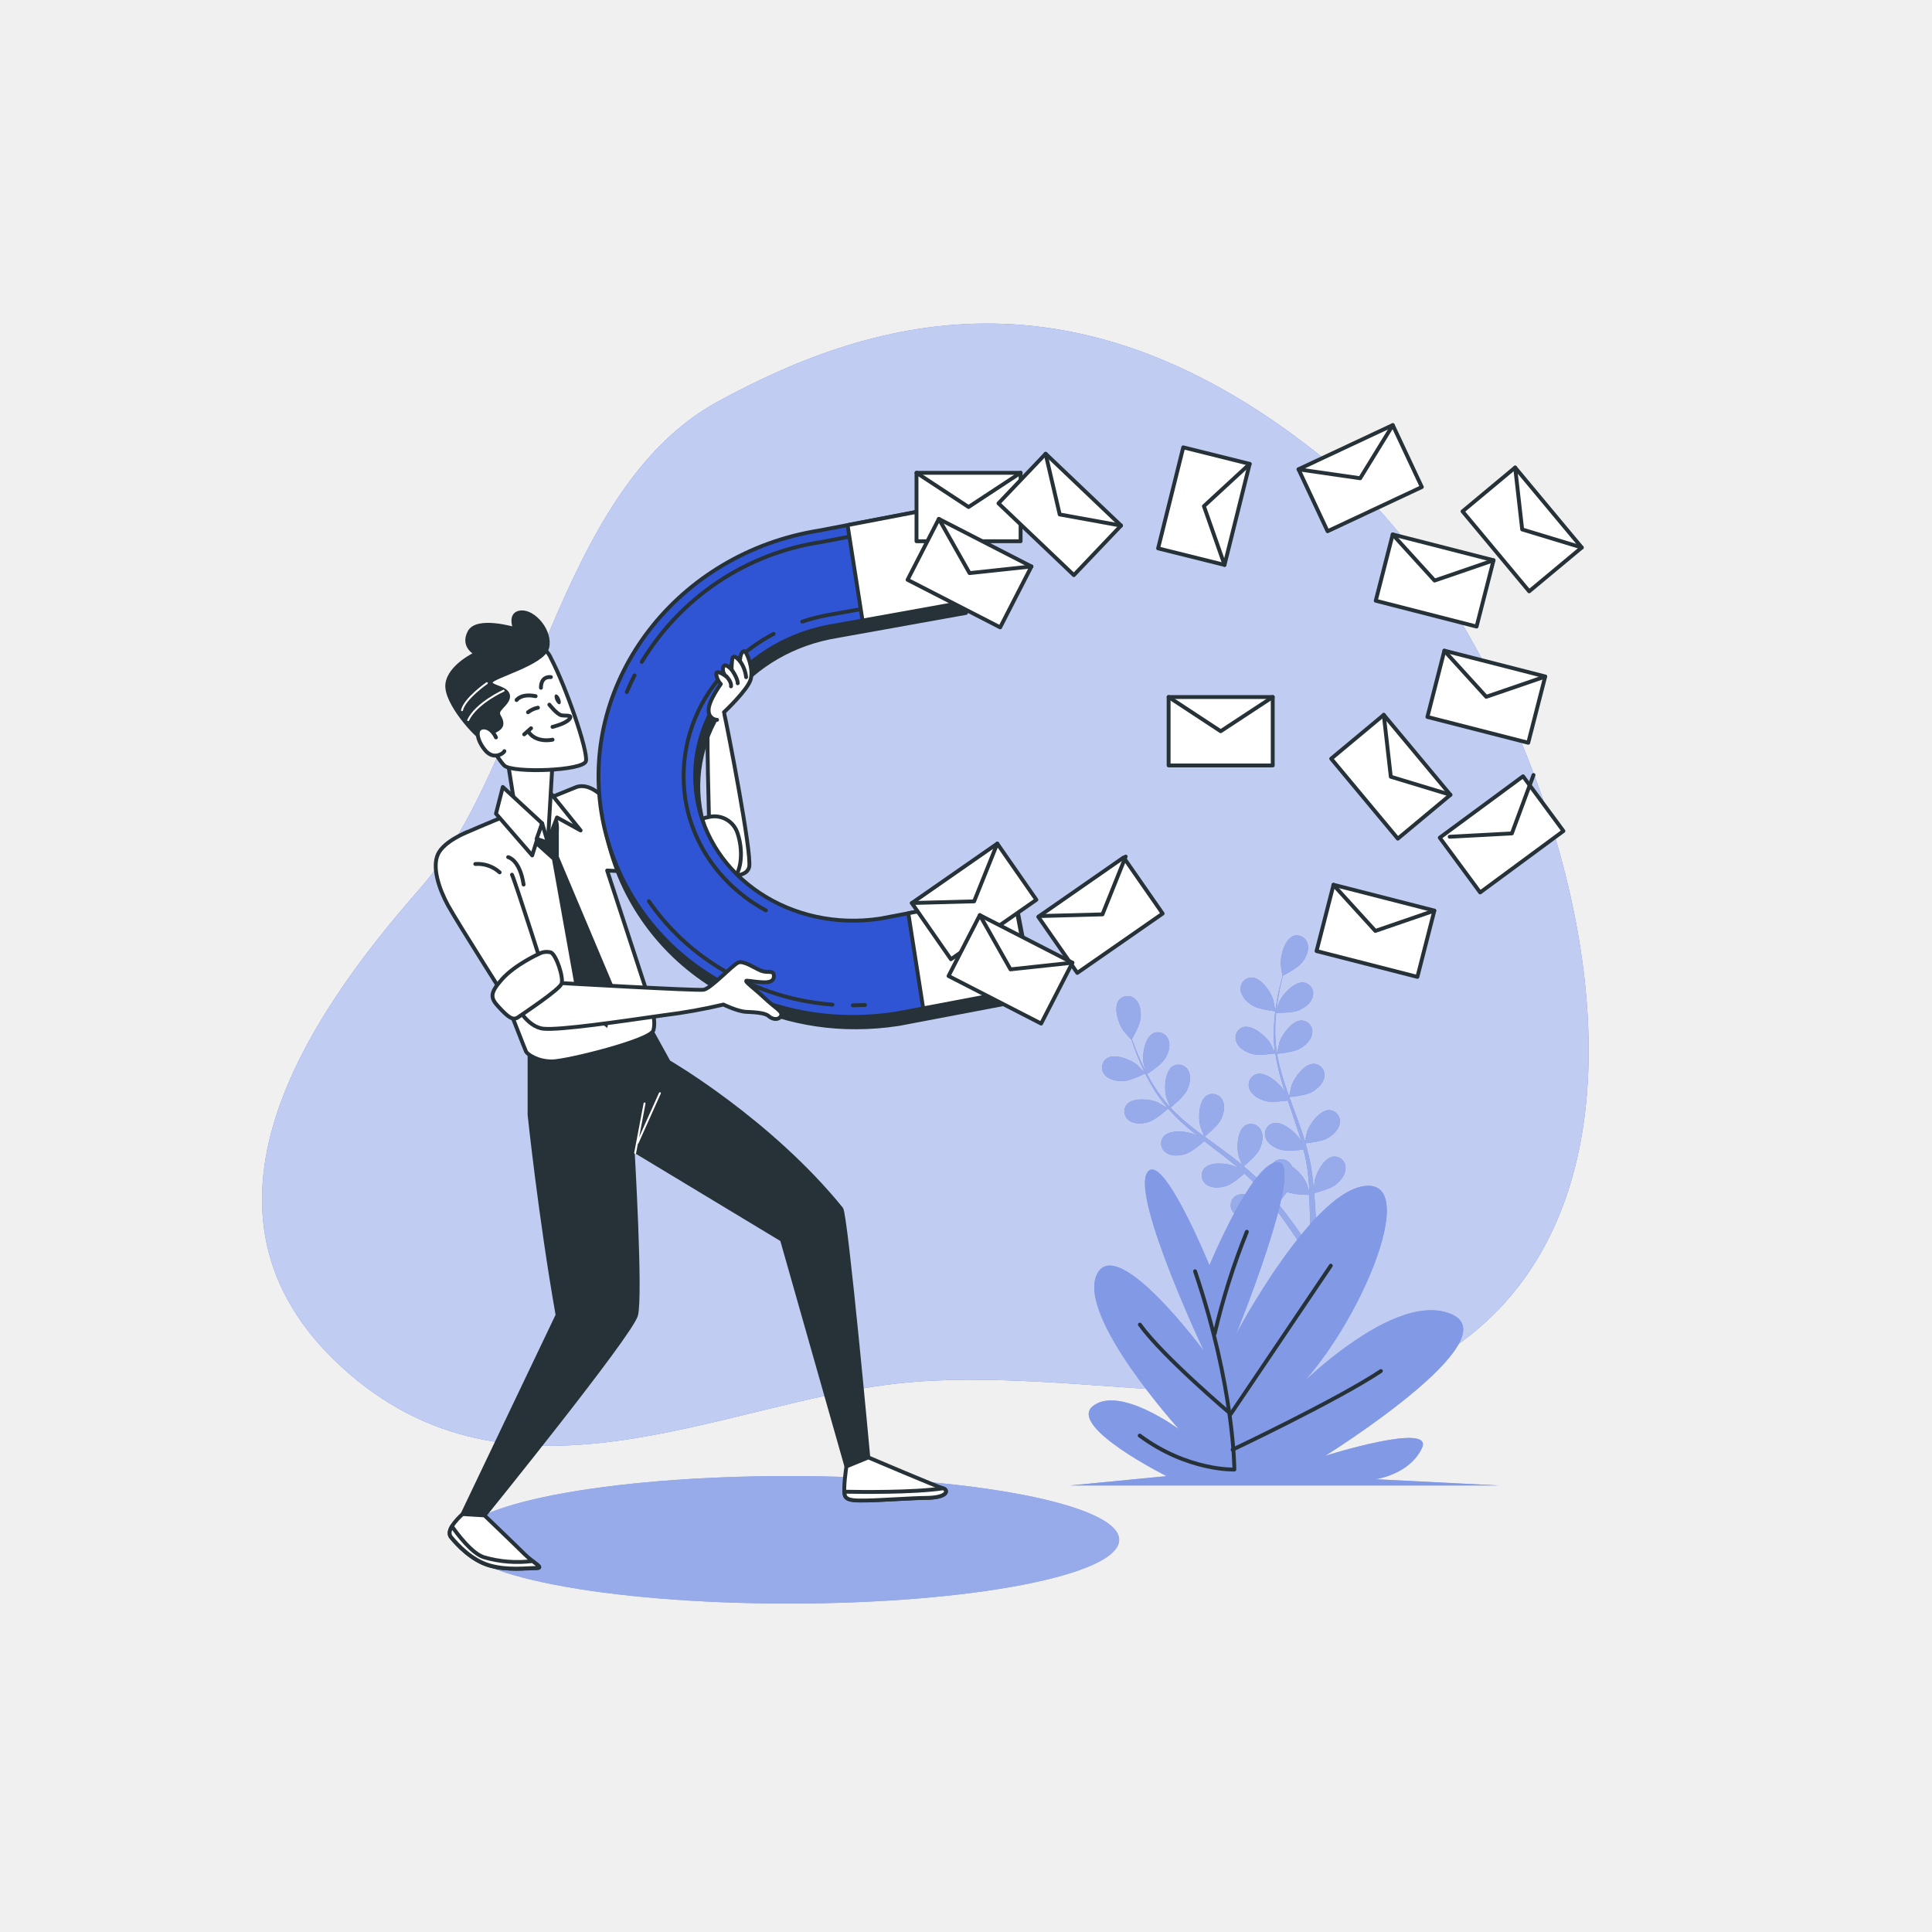
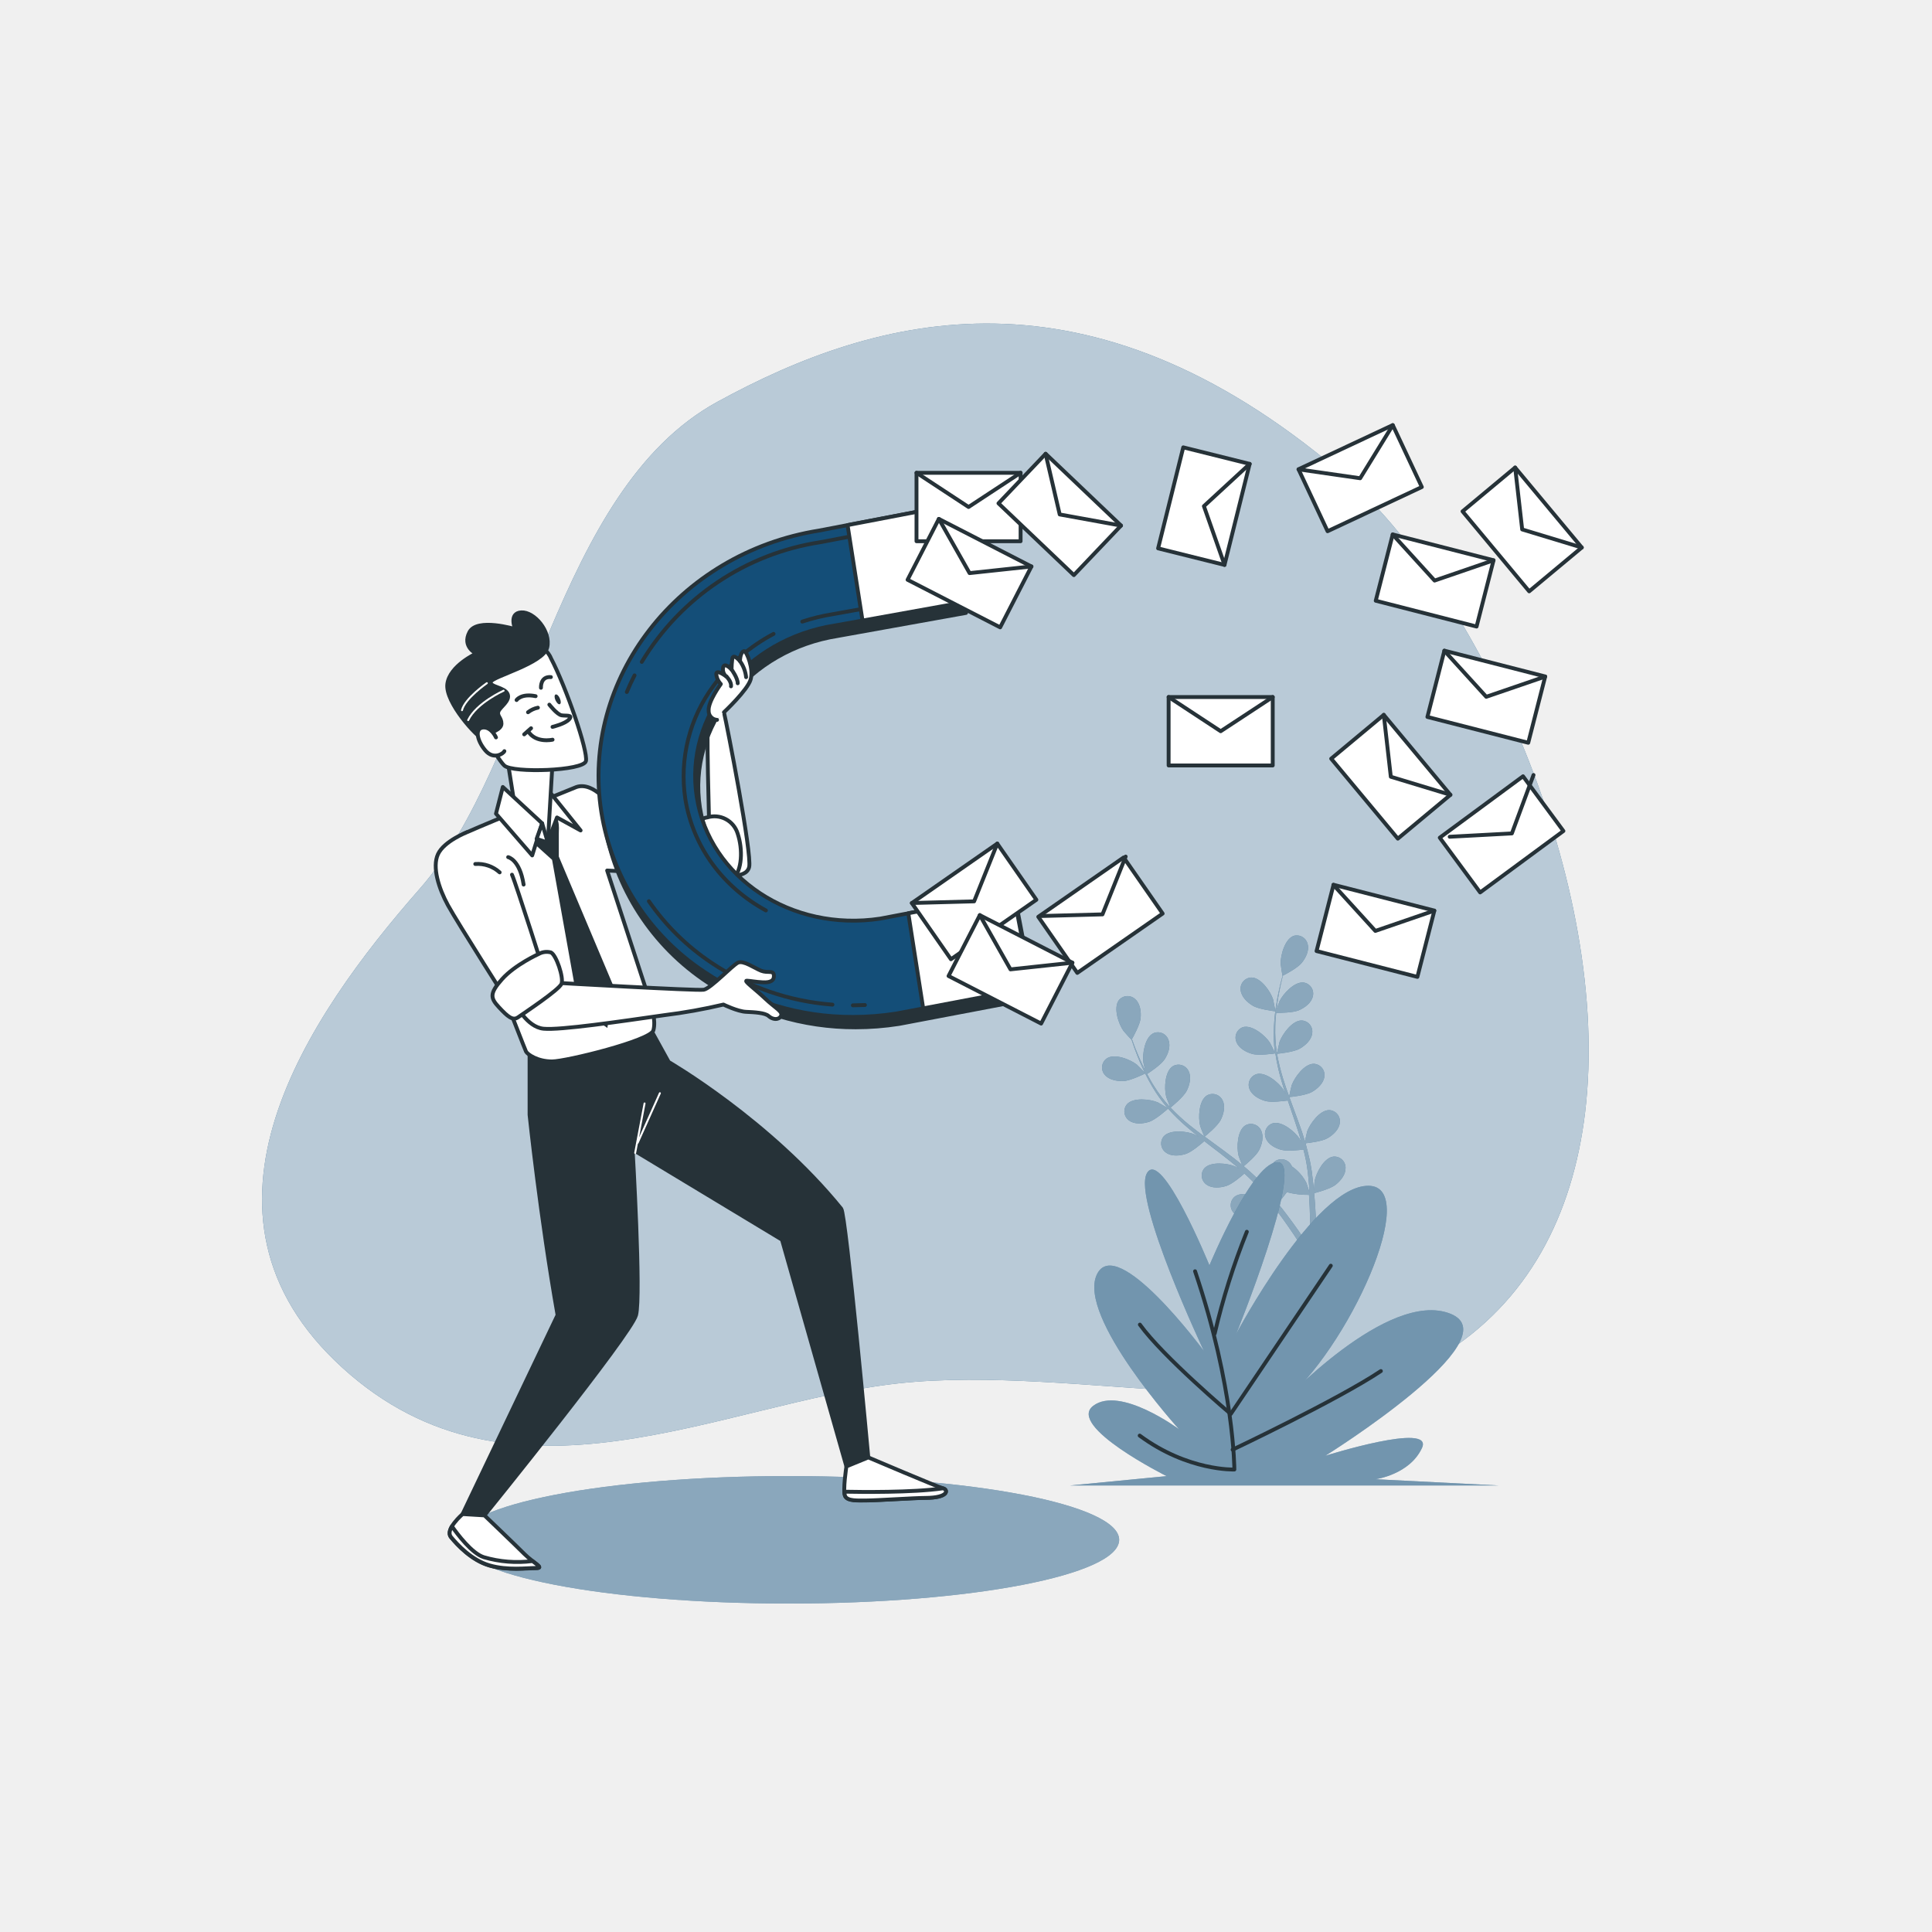
<svg xmlns="http://www.w3.org/2000/svg" viewBox="0 0 500 500">
  <g id="freepik--background-simple--inject-9">
-     <path d="M410.2,288.08c7.17-59.18-27.56-135.61-63.56-166.08-65-55-119-41-161-18s-48,93-77,126-64,84-20,124,98,9,144,4,107,13,140-7C395.68,337,407,314.24,410.2,288.08Z" style="fill:#2F55D4" />
+     <path d="M410.2,288.08c7.17-59.18-27.56-135.61-63.56-166.08-65-55-119-41-161-18s-48,93-77,126-64,84-20,124,98,9,144,4,107,13,140-7C395.68,337,407,314.24,410.2,288.08Z" style="fill:#144e78" />
    <path d="M410.2,288.08c7.17-59.18-27.56-135.61-63.56-166.08-65-55-119-41-161-18s-48,93-77,126-64,84-20,124,98,9,144,4,107,13,140-7C395.68,337,407,314.24,410.2,288.08Z" style="fill:#fff;opacity:0.7" />
  </g>
  <g id="freepik--Shadow--inject-9">
-     <ellipse cx="204.14" cy="398.5" rx="85.5" ry="16.5" style="fill:#2F55D4" />
+     <ellipse cx="204.14" cy="398.5" rx="85.5" ry="16.5" style="fill:#144e78" />
    <ellipse cx="204.14" cy="398.5" rx="85.5" ry="16.5" style="fill:#fff;opacity:0.5" />
  </g>
  <g id="freepik--Plants--inject-9">
-     <path d="M330.08,261.73s-.54-2.9-.6-3.08c-.67-2.07-3.18-5.68-5.62-5.67a2.89,2.89,0,0,0-2.78,3.28c.18,1.71,1.72,3.17,3.11,4C325.82,261.26,330.08,261.73,330.08,261.73Z" style="fill:#2F55D4" />
-     <path d="M334.8,242.2c-2.29.83-3.44,5.07-3.36,7.25,0,.19.44,3.11.48,3.09l0,0c-.18.67-.37,1.39-.57,2.18-.34,1.46-.72,3.12-1,4.94a49.47,49.47,0,0,0-.65,5.95,36.93,36.93,0,0,0,.22,6.68s0,.06,0,.08c-.3-.65-1.2-2.43-1.29-2.56-1.19-1.82-4.57-4.63-6.92-4A2.88,2.88,0,0,0,320,269.7c.62,1.6,2.49,2.6,4.06,3.05,1.76.5,5.69-.09,6-.14a52.28,52.28,0,0,0,1.45,6.66c.36,1.27.76,2.55,1.18,3.82-.27-.55-.53-1-.57-1.11-1.19-1.82-4.57-4.64-6.92-4a2.9,2.9,0,0,0-1.81,3.9c.62,1.6,2.49,2.6,4.06,3.05s4.94,0,5.83-.12c.17.49.33,1,.5,1.46.8,2.33,1.61,4.65,2.34,7,.26.81.48,1.62.71,2.43-.25-.49-.46-.9-.5-1-1.19-1.82-4.57-4.64-6.92-4a2.88,2.88,0,0,0-1.81,3.89c.62,1.61,2.49,2.61,4.06,3s4.62.06,5.67-.09c.21.83.42,1.67.58,2.49.1.56.23,1.09.3,1.66l.24,1.67c.11,1.06.23,2.16.31,3.2.06.73.1,1.42.15,2.11-.24-.81-.76-2.38-.82-2.51a11.22,11.22,0,0,0-3.73-4.24,3.36,3.36,0,0,0-.31-.56,2.88,2.88,0,0,0-4.24-.66c-1.85,1.59-1.39,6-.54,8,0,.12.74,1.34,1.18,2.1-.33-.41-.64-.81-1-1.23-.68-.82-1.38-1.63-2.13-2.5-.37-.41-.75-.83-1.14-1.24s-.82-.82-1.23-1.24c-1-.94-2-1.85-3.07-2.74.72-.59,3.27-2.74,4-4.2s1.25-3.51.49-5.05a2.89,2.89,0,0,0-4.09-1.3c-2.07,1.3-2.28,5.69-1.74,7.8,0,.13.59,1.6.91,2.4-.65-.53-1.29-1.06-1.95-1.58-1.93-1.49-3.93-2.94-5.91-4.39l-1.82-1.34c.26-.21,3.34-2.7,4.16-4.34.73-1.45,1.26-3.5.49-5a2.87,2.87,0,0,0-4.09-1.29c-2.07,1.29-2.27,5.68-1.74,7.79,0,.16.84,2.28,1.07,2.81-1.32-1-2.64-2-3.89-3a49.41,49.41,0,0,1-4.83-4.49c.12-.09,3.35-2.68,4.19-4.35.73-1.45,1.25-3.51.49-5.05a2.89,2.89,0,0,0-4.09-1.3c-2.07,1.3-2.28,5.69-1.74,7.8,0,.14.64,1.75.95,2.51l-.12.07a36.76,36.76,0,0,1-4-5.31c-.65-1-1.21-2.05-1.74-3.06.65-.42,3.6-2.37,4.52-3.79s1.63-3.35,1-5a2.88,2.88,0,0,0-3.92-1.74c-2.2,1.06-2.88,5.41-2.58,7.56,0,.12.31,1.29.54,2.14-.23-.45-.48-.92-.69-1.36-.8-1.66-1.43-3.23-2-4.63-.31-.79-.57-1.52-.81-2.2.43-.74,2.09-3.77,2.25-5.42s-.09-3.73-1.36-4.89a2.9,2.9,0,0,0-4.29.26c-1.45,2-.06,6.13,1.2,7.9.1.16,2.08,2.36,2.11,2.32l0,0c.22.66.45,1.36.73,2.13.52,1.41,1.12,3,1.89,4.68a51.77,51.77,0,0,0,2.73,5.31,37.67,37.67,0,0,0,3.88,5.45l.06.06c-.61-.37-2.35-1.36-2.49-1.42-2-.86-6.37-1.35-8,.49a2.88,2.88,0,0,0,.64,4.25c1.4,1,3.51.79,5.06.3,1.75-.55,4.7-3.21,4.94-3.43a50,50,0,0,0,4.88,4.76c1,.86,2,1.7,3.09,2.53l-1.09-.61c-2-.86-6.37-1.34-8,.5a2.87,2.87,0,0,0,.64,4.24c1.4,1,3.51.8,5.06.31s4.14-2.72,4.81-3.32l1.21.95c2,1.49,3.92,3,5.8,4.5.66.53,1.29,1.08,1.92,1.63-.47-.27-.88-.5-.94-.52-2-.86-6.37-1.35-8,.49a2.88,2.88,0,0,0,.63,4.24c1.41,1,3.52.8,5.07.31s3.88-2.5,4.68-3.21c.64.58,1.27,1.17,1.86,1.76.39.41.79.78,1.16,1.22l1.12,1.26c.68.83,1.39,1.68,2,2.5.45.57.87,1.12,1.29,1.68-.65-.54-1.95-1.57-2.07-1.65-1.84-1.15-6.09-2.29-7.95-.72a2.9,2.9,0,0,0,0,4.3c1.23,1.19,3.35,1.32,5,1.07,1.77-.28,5-2.36,5.36-2.63.7.92,1.37,1.83,2,2.69,2.16,3,3.84,5.54,5,7.34l.12.19,1.49-.73c-.08-.11-.15-.23-.24-.35-1.2-1.8-2.95-4.35-5.19-7.31-.71-.94-1.48-1.93-2.29-2.93a30.89,30.89,0,0,0,2.32-2.87,21.16,21.16,0,0,0,5.74.7c.07,1.15.14,2.27.18,3.33.15,3.68.14,6.74.1,8.88v.25l1.64-.79c0-2.13-.08-5-.3-8.41-.07-1.17-.17-2.42-.29-3.7.46-.12,4.17-1.07,5.57-2.19s2.6-2.66,2.56-4.38a2.89,2.89,0,0,0-3.18-2.89c-2.41.31-4.44,4.21-4.84,6.35,0,.13-.12,1.52-.17,2.41-.05-.53-.1-1-.15-1.57-.11-1.07-.25-2.13-.39-3.27l-.27-1.66c-.08-.56-.24-1.14-.35-1.71-.29-1.32-.66-2.65-1-4,.93-.1,4.24-.49,5.66-1.3s3-2.24,3.19-3.94a2.88,2.88,0,0,0-2.7-3.34c-2.44-.06-5,3.49-5.75,5.54,0,.13-.39,1.66-.57,2.51-.24-.8-.48-1.6-.75-2.4-.79-2.3-1.65-4.61-2.51-6.92-.26-.7-.51-1.41-.77-2.12.33,0,4.28-.41,5.86-1.32,1.41-.81,3-2.23,3.2-3.94a2.89,2.89,0,0,0-2.7-3.34c-2.44-.06-5,3.49-5.75,5.54-.06.16-.56,2.37-.66,2.93-.56-1.55-1.1-3.11-1.58-4.67a51.27,51.27,0,0,1-1.55-6.4c.16,0,4.27-.39,5.9-1.33,1.41-.81,3-2.23,3.19-3.94a2.88,2.88,0,0,0-2.7-3.34c-2.43-.06-5,3.49-5.75,5.55,0,.13-.42,1.81-.59,2.61h-.14a38.57,38.57,0,0,1-.37-6.62c0-1.21.12-2.38.24-3.51.77,0,4.31,0,5.86-.67s3.21-1.89,3.61-3.56a2.9,2.9,0,0,0-2.32-3.62c-2.41-.33-5.38,2.92-6.32,4.88-.05.11-.45,1.25-.73,2.09.06-.51.11-1,.18-1.52.25-1.83.59-3.49.9-4.95.18-.84.37-1.59.54-2.28.77-.39,3.82-2,4.87-3.29s2-3.16,1.56-4.83A2.89,2.89,0,0,0,334.8,242.2Z" style="fill:#2F55D4" />
-     <path d="M290.73,279.78c1.91-.08,5.72-2,5.72-2s-2.05-2.11-2.2-2.23c-1.7-1.36-5.79-3-7.82-1.63a2.88,2.88,0,0,0-.5,4.26C287,279.47,289.11,279.84,290.73,279.78Z" style="fill:#2F55D4" />
+     <path d="M330.08,261.73s-.54-2.9-.6-3.08c-.67-2.07-3.18-5.68-5.62-5.67a2.89,2.89,0,0,0-2.78,3.28c.18,1.71,1.72,3.17,3.11,4C325.82,261.26,330.08,261.73,330.08,261.73Z" style="fill:#144e78" />
+     <path d="M334.8,242.2c-2.29.83-3.44,5.07-3.36,7.25,0,.19.44,3.11.48,3.09l0,0c-.18.67-.37,1.39-.57,2.18-.34,1.46-.72,3.12-1,4.94a49.47,49.47,0,0,0-.65,5.95,36.93,36.93,0,0,0,.22,6.68s0,.06,0,.08c-.3-.65-1.2-2.43-1.29-2.56-1.19-1.82-4.57-4.63-6.92-4A2.88,2.88,0,0,0,320,269.7c.62,1.6,2.49,2.6,4.06,3.05,1.76.5,5.69-.09,6-.14a52.28,52.28,0,0,0,1.45,6.66c.36,1.27.76,2.55,1.18,3.82-.27-.55-.53-1-.57-1.11-1.19-1.82-4.57-4.64-6.92-4a2.9,2.9,0,0,0-1.81,3.9c.62,1.6,2.49,2.6,4.06,3.05s4.94,0,5.83-.12c.17.49.33,1,.5,1.46.8,2.33,1.61,4.65,2.34,7,.26.81.48,1.62.71,2.43-.25-.49-.46-.9-.5-1-1.19-1.82-4.57-4.64-6.92-4a2.88,2.88,0,0,0-1.81,3.89c.62,1.61,2.49,2.61,4.06,3s4.62.06,5.67-.09c.21.83.42,1.67.58,2.49.1.56.23,1.09.3,1.66l.24,1.67c.11,1.06.23,2.16.31,3.2.06.73.1,1.42.15,2.11-.24-.81-.76-2.38-.82-2.51a11.22,11.22,0,0,0-3.73-4.24,3.36,3.36,0,0,0-.31-.56,2.88,2.88,0,0,0-4.24-.66c-1.85,1.59-1.39,6-.54,8,0,.12.74,1.34,1.18,2.1-.33-.41-.64-.81-1-1.23-.68-.82-1.38-1.63-2.13-2.5-.37-.41-.75-.83-1.14-1.24s-.82-.82-1.23-1.24c-1-.94-2-1.85-3.07-2.74.72-.59,3.27-2.74,4-4.2s1.25-3.51.49-5.05a2.89,2.89,0,0,0-4.09-1.3c-2.07,1.3-2.28,5.69-1.74,7.8,0,.13.59,1.6.91,2.4-.65-.53-1.29-1.06-1.95-1.58-1.93-1.49-3.93-2.94-5.91-4.39l-1.82-1.34c.26-.21,3.34-2.7,4.16-4.34.73-1.45,1.26-3.5.49-5a2.87,2.87,0,0,0-4.09-1.29c-2.07,1.29-2.27,5.68-1.74,7.79,0,.16.84,2.28,1.07,2.81-1.32-1-2.64-2-3.89-3a49.41,49.41,0,0,1-4.83-4.49c.12-.09,3.35-2.68,4.19-4.35.73-1.45,1.25-3.51.49-5.05a2.89,2.89,0,0,0-4.09-1.3c-2.07,1.3-2.28,5.69-1.74,7.8,0,.14.64,1.75.95,2.51l-.12.07a36.76,36.76,0,0,1-4-5.31c-.65-1-1.21-2.05-1.74-3.06.65-.42,3.6-2.37,4.52-3.79s1.63-3.35,1-5a2.88,2.88,0,0,0-3.92-1.74c-2.2,1.06-2.88,5.41-2.58,7.56,0,.12.31,1.29.54,2.14-.23-.45-.48-.92-.69-1.36-.8-1.66-1.43-3.23-2-4.63-.31-.79-.57-1.52-.81-2.2.43-.74,2.09-3.77,2.25-5.42s-.09-3.73-1.36-4.89a2.9,2.9,0,0,0-4.29.26c-1.45,2-.06,6.13,1.2,7.9.1.16,2.08,2.36,2.11,2.32l0,0c.22.66.45,1.36.73,2.13.52,1.41,1.12,3,1.89,4.68a51.77,51.77,0,0,0,2.73,5.31,37.67,37.67,0,0,0,3.88,5.45l.06.06c-.61-.37-2.35-1.36-2.49-1.42-2-.86-6.37-1.35-8,.49a2.88,2.88,0,0,0,.64,4.25c1.4,1,3.51.79,5.06.3,1.75-.55,4.7-3.21,4.94-3.43a50,50,0,0,0,4.88,4.76c1,.86,2,1.7,3.09,2.53l-1.09-.61c-2-.86-6.37-1.34-8,.5a2.87,2.87,0,0,0,.64,4.24c1.4,1,3.51.8,5.06.31s4.14-2.72,4.81-3.32l1.21.95c2,1.49,3.92,3,5.8,4.5.66.53,1.29,1.08,1.92,1.63-.47-.27-.88-.5-.94-.52-2-.86-6.37-1.35-8,.49a2.88,2.88,0,0,0,.63,4.24c1.41,1,3.52.8,5.07.31s3.88-2.5,4.68-3.21c.64.58,1.27,1.17,1.86,1.76.39.41.79.78,1.16,1.22l1.12,1.26c.68.83,1.39,1.68,2,2.5.45.57.87,1.12,1.29,1.68-.65-.54-1.95-1.57-2.07-1.65-1.84-1.15-6.09-2.29-7.95-.72a2.9,2.9,0,0,0,0,4.3c1.23,1.19,3.35,1.32,5,1.07,1.77-.28,5-2.36,5.36-2.63.7.92,1.37,1.83,2,2.69,2.16,3,3.84,5.54,5,7.34l.12.19,1.49-.73c-.08-.11-.15-.23-.24-.35-1.2-1.8-2.95-4.35-5.19-7.31-.71-.94-1.48-1.93-2.29-2.93a30.89,30.89,0,0,0,2.32-2.87,21.16,21.16,0,0,0,5.74.7c.07,1.15.14,2.27.18,3.33.15,3.68.14,6.74.1,8.88v.25l1.64-.79c0-2.13-.08-5-.3-8.41-.07-1.17-.17-2.42-.29-3.7.46-.12,4.17-1.07,5.57-2.19s2.6-2.66,2.56-4.38a2.89,2.89,0,0,0-3.18-2.89c-2.41.31-4.44,4.21-4.84,6.35,0,.13-.12,1.52-.17,2.41-.05-.53-.1-1-.15-1.57-.11-1.07-.25-2.13-.39-3.27l-.27-1.66c-.08-.56-.24-1.14-.35-1.71-.29-1.32-.66-2.65-1-4,.93-.1,4.24-.49,5.66-1.3s3-2.24,3.19-3.94a2.88,2.88,0,0,0-2.7-3.34c-2.44-.06-5,3.49-5.75,5.54,0,.13-.39,1.66-.57,2.51-.24-.8-.48-1.6-.75-2.4-.79-2.3-1.65-4.61-2.51-6.92-.26-.7-.51-1.41-.77-2.12.33,0,4.28-.41,5.86-1.32,1.41-.81,3-2.23,3.2-3.94a2.89,2.89,0,0,0-2.7-3.34c-2.44-.06-5,3.49-5.75,5.54-.06.16-.56,2.37-.66,2.93-.56-1.55-1.1-3.11-1.58-4.67a51.27,51.27,0,0,1-1.55-6.4c.16,0,4.27-.39,5.9-1.33,1.41-.81,3-2.23,3.19-3.94a2.88,2.88,0,0,0-2.7-3.34c-2.43-.06-5,3.49-5.75,5.55,0,.13-.42,1.81-.59,2.61h-.14a38.57,38.57,0,0,1-.37-6.62c0-1.21.12-2.38.24-3.51.77,0,4.31,0,5.86-.67s3.21-1.89,3.61-3.56a2.9,2.9,0,0,0-2.32-3.62c-2.41-.33-5.38,2.92-6.32,4.88-.05.11-.45,1.25-.73,2.09.06-.51.11-1,.18-1.52.25-1.83.59-3.49.9-4.95.18-.84.37-1.59.54-2.28.77-.39,3.82-2,4.87-3.29s2-3.16,1.56-4.83A2.89,2.89,0,0,0,334.8,242.2Z" style="fill:#144e78" />
+     <path d="M290.73,279.78c1.91-.08,5.72-2,5.72-2s-2.05-2.11-2.2-2.23c-1.7-1.36-5.79-3-7.82-1.63a2.88,2.88,0,0,0-.5,4.26C287,279.47,289.11,279.84,290.73,279.78Z" style="fill:#144e78" />
    <g style="opacity:0.5">
      <path d="M330.08,261.73s-.54-2.9-.6-3.08c-.67-2.07-3.18-5.68-5.62-5.67a2.89,2.89,0,0,0-2.78,3.28c.18,1.71,1.72,3.17,3.11,4C325.82,261.26,330.08,261.73,330.08,261.73Z" style="fill:#fff" />
      <path d="M334.8,242.2c-2.29.83-3.44,5.07-3.36,7.25,0,.19.44,3.11.48,3.09l0,0c-.18.67-.37,1.39-.57,2.18-.34,1.46-.72,3.12-1,4.94a49.47,49.47,0,0,0-.65,5.95,36.93,36.93,0,0,0,.22,6.68s0,.06,0,.08c-.3-.65-1.2-2.43-1.29-2.56-1.19-1.82-4.57-4.63-6.92-4A2.88,2.88,0,0,0,320,269.7c.62,1.6,2.49,2.6,4.06,3.05,1.76.5,5.69-.09,6-.14a52.28,52.28,0,0,0,1.45,6.66c.36,1.27.76,2.55,1.18,3.82-.27-.55-.53-1-.57-1.11-1.19-1.82-4.57-4.64-6.92-4a2.9,2.9,0,0,0-1.81,3.9c.62,1.6,2.49,2.6,4.06,3.05s4.94,0,5.83-.12c.17.49.33,1,.5,1.46.8,2.33,1.61,4.65,2.34,7,.26.81.48,1.62.71,2.43-.25-.49-.46-.9-.5-1-1.19-1.82-4.57-4.64-6.92-4a2.88,2.88,0,0,0-1.81,3.89c.62,1.61,2.49,2.61,4.06,3s4.62.06,5.67-.09c.21.83.42,1.67.58,2.49.1.56.23,1.09.3,1.66l.24,1.67c.11,1.06.23,2.16.31,3.2.06.73.1,1.42.15,2.11-.24-.81-.76-2.38-.82-2.51a11.22,11.22,0,0,0-3.73-4.24,3.36,3.36,0,0,0-.31-.56,2.88,2.88,0,0,0-4.24-.66c-1.85,1.59-1.39,6-.54,8,0,.12.74,1.34,1.18,2.1-.33-.41-.64-.81-1-1.23-.68-.82-1.38-1.63-2.13-2.5-.37-.41-.75-.83-1.14-1.24s-.82-.82-1.23-1.24c-1-.94-2-1.85-3.07-2.74.72-.59,3.27-2.74,4-4.2s1.25-3.51.49-5.05a2.89,2.89,0,0,0-4.09-1.3c-2.07,1.3-2.28,5.69-1.74,7.8,0,.13.59,1.6.91,2.4-.65-.53-1.29-1.06-1.95-1.58-1.93-1.49-3.93-2.94-5.91-4.39l-1.82-1.34c.26-.21,3.34-2.7,4.16-4.34.73-1.45,1.26-3.5.49-5a2.87,2.87,0,0,0-4.09-1.29c-2.07,1.29-2.27,5.68-1.74,7.79,0,.16.84,2.28,1.07,2.81-1.32-1-2.64-2-3.89-3a49.41,49.41,0,0,1-4.83-4.49c.12-.09,3.35-2.68,4.19-4.35.73-1.45,1.25-3.51.49-5.05a2.89,2.89,0,0,0-4.09-1.3c-2.07,1.3-2.28,5.69-1.74,7.8,0,.14.64,1.75.95,2.51l-.12.07a36.76,36.76,0,0,1-4-5.31c-.65-1-1.21-2.05-1.74-3.06.65-.42,3.6-2.37,4.52-3.79s1.63-3.35,1-5a2.88,2.88,0,0,0-3.92-1.74c-2.2,1.06-2.88,5.41-2.58,7.56,0,.12.31,1.29.54,2.14-.23-.45-.48-.92-.69-1.36-.8-1.66-1.43-3.23-2-4.63-.31-.79-.57-1.52-.81-2.2.43-.74,2.09-3.77,2.25-5.42s-.09-3.73-1.36-4.89a2.9,2.9,0,0,0-4.29.26c-1.45,2-.06,6.13,1.2,7.9.1.16,2.08,2.36,2.11,2.32l0,0c.22.66.45,1.36.73,2.13.52,1.41,1.12,3,1.89,4.68a51.77,51.77,0,0,0,2.73,5.31,37.67,37.67,0,0,0,3.88,5.45l.06.06c-.61-.37-2.35-1.36-2.49-1.42-2-.86-6.37-1.35-8,.49a2.88,2.88,0,0,0,.64,4.25c1.4,1,3.51.79,5.06.3,1.75-.55,4.7-3.21,4.94-3.43a50,50,0,0,0,4.88,4.76c1,.86,2,1.7,3.09,2.53l-1.09-.61c-2-.86-6.37-1.34-8,.5a2.87,2.87,0,0,0,.64,4.24c1.4,1,3.51.8,5.06.31s4.14-2.72,4.81-3.32l1.21.95c2,1.49,3.92,3,5.8,4.5.66.53,1.29,1.08,1.92,1.63-.47-.27-.88-.5-.94-.52-2-.86-6.37-1.35-8,.49a2.88,2.88,0,0,0,.63,4.24c1.41,1,3.52.8,5.07.31s3.88-2.5,4.68-3.21c.64.58,1.27,1.17,1.86,1.76.39.41.79.78,1.16,1.22l1.12,1.26c.68.83,1.39,1.68,2,2.5.45.57.87,1.12,1.29,1.68-.65-.54-1.95-1.57-2.07-1.65-1.84-1.15-6.09-2.29-7.95-.72a2.9,2.9,0,0,0,0,4.3c1.23,1.19,3.35,1.32,5,1.07,1.77-.28,5-2.36,5.36-2.63.7.92,1.37,1.83,2,2.69,2.16,3,3.84,5.54,5,7.34l.12.19,1.49-.73c-.08-.11-.15-.23-.24-.35-1.2-1.8-2.95-4.35-5.19-7.31-.71-.94-1.48-1.93-2.29-2.93a30.89,30.89,0,0,0,2.32-2.87,21.16,21.16,0,0,0,5.74.7c.07,1.15.14,2.27.18,3.33.15,3.68.14,6.74.1,8.88v.25l1.64-.79c0-2.13-.08-5-.3-8.41-.07-1.17-.17-2.42-.29-3.7.46-.12,4.17-1.07,5.57-2.19s2.6-2.66,2.56-4.38a2.89,2.89,0,0,0-3.18-2.89c-2.41.31-4.44,4.21-4.84,6.35,0,.13-.12,1.52-.17,2.41-.05-.53-.1-1-.15-1.57-.11-1.07-.25-2.13-.39-3.27l-.27-1.66c-.08-.56-.24-1.14-.35-1.71-.29-1.32-.66-2.65-1-4,.93-.1,4.24-.49,5.66-1.3s3-2.24,3.19-3.94a2.88,2.88,0,0,0-2.7-3.34c-2.44-.06-5,3.49-5.75,5.54,0,.13-.39,1.66-.57,2.51-.24-.8-.48-1.6-.75-2.4-.79-2.3-1.65-4.61-2.51-6.92-.26-.7-.51-1.41-.77-2.12.33,0,4.28-.41,5.86-1.32,1.41-.81,3-2.23,3.2-3.94a2.89,2.89,0,0,0-2.7-3.34c-2.44-.06-5,3.49-5.75,5.54-.06.16-.56,2.37-.66,2.93-.56-1.55-1.1-3.11-1.58-4.67a51.27,51.27,0,0,1-1.55-6.4c.16,0,4.27-.39,5.9-1.33,1.41-.81,3-2.23,3.19-3.94a2.88,2.88,0,0,0-2.7-3.34c-2.43-.06-5,3.49-5.75,5.55,0,.13-.42,1.81-.59,2.61h-.14a38.57,38.57,0,0,1-.37-6.62c0-1.21.12-2.38.24-3.51.77,0,4.31,0,5.86-.67s3.21-1.89,3.61-3.56a2.9,2.9,0,0,0-2.32-3.62c-2.41-.33-5.38,2.92-6.32,4.88-.05.11-.45,1.25-.73,2.09.06-.51.11-1,.18-1.52.25-1.83.59-3.49.9-4.95.18-.84.37-1.59.54-2.28.77-.39,3.82-2,4.87-3.29s2-3.16,1.56-4.83A2.89,2.89,0,0,0,334.8,242.2Z" style="fill:#fff" />
      <path d="M290.73,279.78c1.91-.08,5.72-2,5.72-2s-2.05-2.11-2.2-2.23c-1.7-1.36-5.79-3-7.82-1.63a2.88,2.88,0,0,0-.5,4.26C287,279.47,289.11,279.84,290.73,279.78Z" style="fill:#fff" />
    </g>
-     <path d="M313,327.48s11.55-27.87,18-26.66-11.09,44.43-11.09,44.43,20.34-38.37,34.21-38.37-5.09,42.41-22.65,56.54c0,0,27.73-29.88,43.91-23.42S343,376.75,343,376.75s28.2-8.89,25-2-12,8.07-12,8.07l31.89,1.62H276.92l25-2.42S276,369.07,282.93,363.82s22.19,6.06,22.19,6.06-26.35-29.08-21.27-40,27.74,19.79,27.74,19.79-18.49-39.17-14.79-46S313,327.48,313,327.48Z" style="fill:#2F55D4" />
+     <path d="M313,327.48s11.55-27.87,18-26.66-11.09,44.43-11.09,44.43,20.34-38.37,34.21-38.37-5.09,42.41-22.65,56.54c0,0,27.73-29.88,43.91-23.42S343,376.75,343,376.75s28.2-8.89,25-2-12,8.07-12,8.07l31.89,1.62H276.92l25-2.42S276,369.07,282.93,363.82s22.19,6.06,22.19,6.06-26.35-29.08-21.27-40,27.74,19.79,27.74,19.79-18.49-39.17-14.79-46S313,327.48,313,327.48Z" style="fill:#144e78" />
    <path d="M313,327.48s11.55-27.87,18-26.66-11.09,44.43-11.09,44.43,20.34-38.37,34.21-38.37-5.09,42.41-22.65,56.54c0,0,27.73-29.88,43.91-23.42S343,376.75,343,376.75s28.2-8.89,25-2-12,8.07-12,8.07l31.89,1.62H276.92l25-2.42S276,369.07,282.93,363.82s22.19,6.06,22.19,6.06-26.35-29.08-21.27-40,27.74,19.79,27.74,19.79-18.49-39.17-14.79-46S313,327.48,313,327.48Z" style="fill:#fff;opacity:0.4" />
    <path d="M309.28,329c10.17,30,10.17,51.31,10.17,51.31s-12,.46-24.5-8.78" style="fill:none;stroke:#263238;stroke-linecap:round;stroke-linejoin:round" />
    <path d="M314.36,345.13a179.7,179.7,0,0,1,8.32-26.35" style="fill:none;stroke:#263238;stroke-linecap:round;stroke-linejoin:round" />
    <path d="M344.41,327.56l-25.89,38.37S301,351.14,295,342.81" style="fill:none;stroke:#263238;stroke-linecap:round;stroke-linejoin:round" />
    <path d="M319,375.17s27.28-12.94,38.37-20.34" style="fill:none;stroke:#263238;stroke-linecap:round;stroke-linejoin:round" />
  </g>
  <g id="freepik--Character--inject-9">
    <path d="M137.05,271.18v17.33s2.77,26.43,7.25,51.83l-24.58,51.5,5.66.34s37.9-46.84,39.23-51.84-.89-42.83-.89-42.83l38.66,23.33,16.67,58.67,5.67-2.33s-5.78-62.83-7-64.34c-18.55-22.87-44.67-38-44.67-38l-5.33-9.66Z" style="fill:#263238;stroke:#263238;stroke-linecap:round;stroke-linejoin:round" />
    <line x1="164.38" y1="298.37" x2="166.81" y2="285.57" style="fill:none;stroke:#fff;stroke-linecap:round;stroke-linejoin:round;stroke-width:0.5px" />
    <line x1="165.04" y1="295.72" x2="170.78" y2="282.92" style="fill:none;stroke:#fff;stroke-linecap:round;stroke-linejoin:round;stroke-width:0.5px" />
    <path d="M183.61,215.91s-1.35,7.38.6,9.07,8.88,2.77,9.67-.59-5.73-36.7-6.52-40.06-3.15-1.38-3.94-.39S183.61,215.91,183.61,215.91Z" style="fill:#fff;stroke:#263238;stroke-linecap:round;stroke-linejoin:round" />
    <path d="M149.18,203.68s-21.68,8.74-28.38,11.72-3.14,9.67-2.14,12,17.08,44,17.48,44.75,3,2.56,6.72,2.55,25.44-5.39,26.22-8-.61-6.71-.61-6.71l-11.34-34.7s27.64,1.5,29,1.3,4.92-4.55.76-8.68-30.22-11.17-31.6-12.35S151.55,202.88,149.18,203.68Z" style="fill:#fff;stroke:#263238;stroke-linecap:round;stroke-linejoin:round" />
    <path d="M137.16,217.38l5.72,5.15,6.87,38.35,7.44,5.15,1.43-11.16-14-33.2v-6c0-1.43.57-4.87-3.15-6.58S132.58,209.94,137.16,217.38Z" style="fill:#263238" />
    <path d="M183,211.56s-3.55,0-4.73,7.31.59,8.68,2.56,9.07,6.51,2,8.88-.39,2.57-7.7,1.19-11.84A6.27,6.27,0,0,0,183,211.56Z" style="fill:#fff;stroke:#263238;stroke-linecap:round;stroke-linejoin:round" />
    <polygon points="141.38 203.87 150.26 214.92 144.15 211.56 141.97 217.29 141.38 203.87" style="fill:#fff;stroke:#263238;stroke-linecap:round;stroke-linejoin:round" />
    <polygon points="142.96 197.95 141.78 218.08 133.29 209 131.32 196.57 142.96 197.95" style="fill:#fff;stroke:#263238;stroke-linecap:round;stroke-linejoin:round" />
    <polygon points="130.13 203.67 140.31 213.08 137.73 221.38 128.36 210.58 130.13 203.67" style="fill:#fff;stroke:#263238;stroke-linecap:round;stroke-linejoin:round" />
    <path d="M221.49,265.87a68.35,68.35,0,0,1-38.34-11.6,61.12,61.12,0,0,1-26.75-41.41C151,178.45,176.24,145.81,212.74,140l33.75-6.47L250,158.62l-32.78,5.89-.36.07c-23,3.59-39,23.51-35.72,44.42s24.56,34.91,47.46,31.43L263,233.88l4.68,24.46L233,264.93l-.4.07A72.24,72.24,0,0,1,221.49,265.87Z" style="fill:#263238;stroke:#263238;stroke-linecap:round;stroke-linejoin:round" />
-     <path d="M220.72,263.18a68.35,68.35,0,0,1-38.34-11.6,61.12,61.12,0,0,1-26.75-41.41c-5.42-34.41,19.84-67.06,56.34-72.86l33.75-6.47,3.46,25.09-32.78,5.89a2.25,2.25,0,0,1-.36.06c-23,3.59-39,23.52-35.71,44.43s24.55,34.91,47.46,31.43l34.48-6.55L267,255.65l-34.7,6.59-.4.07A72.24,72.24,0,0,1,220.72,263.18Z" style="fill:#2F55D4;stroke:#263238;stroke-linecap:round;stroke-linejoin:round" />
-     <path d="M215.44,260a65,65,0,0,1-31.38-10.88,60.55,60.55,0,0,1-16.13-15.89" style="fill:#2F55D4;stroke:#263238;stroke-linecap:round;stroke-linejoin:round" />
-     <path d="M223.84,260.1c-1,0-2.08.08-3.12.08" style="fill:#2F55D4;stroke:#263238;stroke-linecap:round;stroke-linejoin:round" />
+     <path d="M220.72,263.18a68.35,68.35,0,0,1-38.34-11.6,61.12,61.12,0,0,1-26.75-41.41c-5.42-34.41,19.84-67.06,56.34-72.86l33.75-6.47,3.46,25.09-32.78,5.89a2.25,2.25,0,0,1-.36.06c-23,3.59-39,23.52-35.71,44.43s24.55,34.91,47.46,31.43l34.48-6.55L267,255.65l-34.7,6.59-.4.07A72.24,72.24,0,0,1,220.72,263.18Z" style="fill:#144e78;stroke:#263238;stroke-linecap:round;stroke-linejoin:round" />
+     <path d="M215.44,260a65,65,0,0,1-31.38-10.88,60.55,60.55,0,0,1-16.13-15.89" style="fill:#144e78;stroke:#263238;stroke-linecap:round;stroke-linejoin:round" />
+     <path d="M223.84,260.1c-1,0-2.08.08-3.12.08" style="fill:#144e78;stroke:#263238;stroke-linecap:round;stroke-linejoin:round" />
    <path d="M200.2,164.05a45.59,45.59,0,0,0-15.46,13.31,39.33,39.33,0,0,0-7.38,29.41c2,12.5,9.84,22.85,20.85,28.85" style="fill:none;stroke:#263238;stroke-linecap:round;stroke-linejoin:round" />
    <path d="M166.09,171.3a65.55,65.55,0,0,1,46.35-31l30.74-5.89,2.63,19.1-30.24,5.43a50.53,50.53,0,0,0-7.94,1.93" style="fill:none;stroke:#263238;stroke-linecap:round;stroke-linejoin:round" />
    <path d="M162.22,179.09q.9-2.19,2-4.3" style="fill:none;stroke:#263238;stroke-linecap:round;stroke-linejoin:round" />
    <polygon points="223.22 160.6 249.18 155.93 245.72 130.84 219.35 135.9 223.22 160.6" style="fill:#fff;stroke:#263238;stroke-linecap:round;stroke-linejoin:round" />
    <polygon points="266.95 255.65 262.27 231.19 235.07 236.35 238.92 260.97 266.95 255.65" style="fill:#fff;stroke:#263238;stroke-linecap:round;stroke-linejoin:round" />
    <path d="M143.87,254.34s36.45,2.1,38.25,1.8,7.44-6.33,8.86-7,4.28,1.41,6,2.09,3.17-.23,3.3,1.16-.89,1.93-2.86,1.83-3.15-.37-4.13-.42,2.06,2.09,4.7,4.6,4.76,3.41,4.11,4.56-2.22.87-3.17,0-3.7-1-5.87-1.1-5.83-1.88-5.83-1.88a143.7,143.7,0,0,1-15.36,2.75c-11.15,1.59-26.88,3.93-31.21,3.5s-7.18-6.3-7.18-6.3Z" style="fill:#fff;stroke:#263238;stroke-linecap:round;stroke-linejoin:round" />
    <path d="M120.8,215.4s-5.86,2.28-7.44,5.64.2,8.88,2.56,13.22,16.78,27,16.78,27l8.68-7.89s-7.89-24.86-8.88-27" style="fill:#fff;stroke:#263238;stroke-linecap:round;stroke-linejoin:round" />
    <path d="M123,223.6a8.48,8.48,0,0,1,6.31,2.17" style="fill:none;stroke:#263238;stroke-linecap:round;stroke-linejoin:round" />
    <path d="M131.51,221.83s3,.59,4,7.1" style="fill:none;stroke:#263238;stroke-linecap:round;stroke-linejoin:round" />
    <path d="M139.41,246.89s-6.12,2.76-9.47,6.51-3,4.93-.79,7.3,3.55,3.55,4.93,2.57,10.66-7.11,11.25-8.69-1.38-7.49-2.76-8.09A4.2,4.2,0,0,0,139.41,246.89Z" style="fill:#fff;stroke:#263238;stroke-linecap:round;stroke-linejoin:round" />
    <path d="M187.36,184.33s6.12-5.72,6.91-8.49-1-7.1-1.58-7.3-1.18,1-1.18,2.57c0,0-1.78-2.17-2-.59a25.66,25.66,0,0,0-.19,2.76s-1.78-2-2.17-.59a2.42,2.42,0,0,0,.79,2.37s-2.57-2-2.57-.6a4.25,4.25,0,0,0,1.18,2.57s-3.35,4.54-3.15,6.91a2.29,2.29,0,0,0,2.17,2.36" style="fill:#fff;stroke:#263238;stroke-linecap:round;stroke-linejoin:round" />
    <path d="M188,175.06s1.38,1.38,1.18,2.56" style="fill:none;stroke:#263238;stroke-linecap:round;stroke-linejoin:round" />
    <path d="M189.34,173.28s1.58,2.17,1.58,3.55" style="fill:none;stroke:#263238;stroke-linecap:round;stroke-linejoin:round" />
    <path d="M191.51,171.11a8.57,8.57,0,0,1,1.58,4.14" style="fill:none;stroke:#263238;stroke-linecap:round;stroke-linejoin:round" />
    <path d="M125.38,392.18s8,7.66,10.34,10,5.33,3.66,3,3.66-7.34.67-12-.66-8.34-5.34-10-7.34,3-6,3-6Z" style="fill:#fff;stroke:#263238;stroke-linecap:round;stroke-linejoin:round" />
    <path d="M137.82,404a30.9,30.9,0,0,1-12.62-1c-3.12-1-6.84-6-8.25-8-.59,1-.86,2-.23,2.79,1.66,2,5.33,6,10,7.34s9.66.66,12,.66C140.36,405.84,139.36,405.18,137.82,404Z" style="fill:#fff;stroke:#263238;stroke-linecap:round;stroke-linejoin:round" />
    <path d="M224.72,377.18s18,7.66,19.33,8,1.6,2.46-4.61,2.46c-2.67,0-12.73.66-15.06.66s-5,.21-5.66-1.12.33-7.67.33-7.67Z" style="fill:#fff;stroke:#263238;stroke-linecap:round;stroke-linejoin:round" />
    <path d="M244.05,385.18l-.05,0c-7.74,1.14-21.66.95-25.49.87a3.1,3.1,0,0,0,.21,1.15c.66,1.33,3.32,1.12,5.66,1.12s12.39-.66,15.06-.66C245.65,387.64,245.38,385.51,244.05,385.18Z" style="fill:#fff;stroke:#263238;stroke-linecap:round;stroke-linejoin:round" />
    <polygon points="140.31 213.08 141.78 218.08 138.88 217.09 140.31 213.08" style="fill:#fff;stroke:#263238;stroke-linecap:round;stroke-linejoin:round" />
    <path d="M142.57,170.32s-1.19-3.55-6.12-3.95-13.82,6.71-14.61,11.65,6.52,18.15,8.69,20.12,20.52,1.39,21.11-1.18S146.51,177.82,142.57,170.32Z" style="fill:#fff;stroke:#263238;stroke-linecap:round;stroke-linejoin:round" />
    <path d="M142.17,182.36s2,2.56,3.16,2.76,3-.2,2,1-4.34,2-4.34,2" style="fill:none;stroke:#263238;stroke-linecap:round;stroke-linejoin:round" />
    <path d="M143,191.43s-4.34,1-6.31-2.17" style="fill:none;stroke:#263238;stroke-linecap:round;stroke-linejoin:round" />
    <line x1="137.44" y1="188.47" x2="135.66" y2="190.05" style="fill:none;stroke:#263238;stroke-linecap:round;stroke-linejoin:round" />
    <path d="M136.65,184.33a6.11,6.11,0,0,1,2.56-1.18" style="fill:none;stroke:#263238;stroke-linecap:round;stroke-linejoin:round" />
    <path d="M133.69,181.17s1.18-1.77,4.93-1" style="fill:none;stroke:#263238;stroke-linecap:round;stroke-linejoin:round" />
    <path d="M140,178s-.2-3,2.57-2.77" style="fill:none;stroke:#263238;stroke-linecap:round;stroke-linejoin:round" />
    <path d="M144.88,180.73c.32.7.33,1.37,0,1.51s-.79-.33-1.11-1-.32-1.37,0-1.5S144.57,180,144.88,180.73Z" style="fill:#263238" />
    <path d="M126.78,189.66s3-.79,3-2.37-1.19-2-.79-3.16,3.16-2.76,2.37-4.54-4.74-1.77-4.34-3.15,13.61-4.74,14.6-8.88-3.36-9.28-6.71-9.08-1.58,4.34-1.58,4.34-9.87-3-11.84.79,1.78,5.53,1.78,5.53-6.91,3.15-7.5,7.89,7.69,13.81,9.47,14.4S126.78,189.66,126.78,189.66Z" style="fill:#263238;stroke:#263238;stroke-linecap:round;stroke-linejoin:round" />
    <path d="M126,176.8s-5.66,3.91-6.44,7" style="fill:none;stroke:#fff;stroke-linecap:round;stroke-linejoin:round;stroke-width:0.5px" />
    <path d="M130.34,178.75s-7,3.13-9.18,7.62" style="fill:none;stroke:#fff;stroke-linecap:round;stroke-linejoin:round;stroke-width:0.5px" />
    <path d="M128.36,190.84s-1.19-2.76-3.36-2.56-1.58,3.35.59,5.92,4.74.79,4.94.2" style="fill:#fff;stroke:#263238;stroke-linecap:round;stroke-linejoin:round" />
  </g>
  <g id="freepik--Emails--inject-9">
    <rect x="302.44" y="180.39" width="26.94" height="17.71" style="fill:#fff;stroke:#263238;stroke-linecap:round;stroke-linejoin:round" />
    <polyline points="302.44 180.39 315.91 189.24 329.38 180.39" style="fill:none;stroke:#263238;stroke-linecap:round;stroke-linejoin:round" />
    <rect x="357.8" y="141.4" width="26.94" height="17.71" transform="translate(48.88 -87.41) rotate(14.36)" style="fill:#fff;stroke:#263238;stroke-linecap:round;stroke-linejoin:round" />
    <polyline points="360.42 138.33 371.27 150.25 386.52 145.01" style="fill:none;stroke:#263238;stroke-linecap:round;stroke-linejoin:round" />
    <rect x="342.47" y="232.06" width="26.94" height="17.71" transform="translate(70.9 -80.77) rotate(14.36)" style="fill:#fff;stroke:#263238;stroke-linecap:round;stroke-linejoin:round" />
    <polyline points="345.08 229 355.94 240.92 371.18 235.68" style="fill:none;stroke:#263238;stroke-linecap:round;stroke-linejoin:round" />
    <rect x="371.17" y="171.48" width="26.94" height="17.71" transform="translate(56.76 -89.79) rotate(14.36)" style="fill:#fff;stroke:#263238;stroke-linecap:round;stroke-linejoin:round" />
    <polyline points="373.79 168.41 384.64 180.33 399.89 175.1" style="fill:none;stroke:#263238;stroke-linecap:round;stroke-linejoin:round" />
    <rect x="346.47" y="192.17" width="26.94" height="17.71" transform="translate(283.98 -204.19) rotate(50.2)" style="fill:#fff;stroke:#263238;stroke-linecap:round;stroke-linejoin:round" />
    <polyline points="358.12 185 359.94 201.02 375.37 205.7" style="fill:none;stroke:#263238;stroke-linecap:round;stroke-linejoin:round" />
    <rect x="380.47" y="128.17" width="26.94" height="17.71" transform="translate(247.04 -253.35) rotate(50.2)" style="fill:#fff;stroke:#263238;stroke-linecap:round;stroke-linejoin:round" />
    <polyline points="392.12 121 393.94 137.02 409.37 141.7" style="fill:none;stroke:#263238;stroke-linecap:round;stroke-linejoin:round" />
    <rect x="377.8" y="206.83" width="26.94" height="17.71" transform="matrix(0.8, -0.59, 0.59, 0.8, -51.66, 274.23)" style="fill:#fff;stroke:#263238;stroke-linecap:round;stroke-linejoin:round" />
    <polyline points="375.18 216.55 391.27 215.69 396.87 200.57" style="fill:none;stroke:#263238;stroke-linecap:round;stroke-linejoin:round" />
    <rect x="237.19" y="122.36" width="26.94" height="17.71" style="fill:#fff;stroke:#263238;stroke-linecap:round;stroke-linejoin:round" />
    <polyline points="237.19 122.36 250.66 131.21 264.13 122.36" style="fill:none;stroke:#263238;stroke-linecap:round;stroke-linejoin:round" />
    <rect x="260.78" y="124.29" width="26.94" height="17.71" transform="translate(167.48 -152.41) rotate(43.6)" style="fill:#fff;stroke:#263238;stroke-linecap:round;stroke-linejoin:round" />
    <polyline points="270.6 117.44 274.25 133.14 290.11 136.02" style="fill:none;stroke:#263238;stroke-linecap:round;stroke-linejoin:round" />
    <rect x="338.54" y="114.92" width="26.94" height="17.71" transform="translate(-19.25 161.11) rotate(-25.12)" style="fill:#fff;stroke:#263238;stroke-linecap:round;stroke-linejoin:round" />
    <polyline points="336.06 121.47 352.01 123.77 360.45 110.04" style="fill:none;stroke:#263238;stroke-linecap:round;stroke-linejoin:round" />
    <rect x="298.1" y="122.14" width="26.94" height="17.71" transform="translate(513.95 -139.71) rotate(103.98)" style="fill:#fff;stroke:#263238;stroke-linecap:round;stroke-linejoin:round" />
    <polyline points="323.42 120.06 311.57 130.99 316.91 146.2" style="fill:none;stroke:#263238;stroke-linecap:round;stroke-linejoin:round" />
    <rect x="238.63" y="224.42" width="26.94" height="17.71" transform="translate(-88.08 185.85) rotate(-34.84)" style="fill:#fff;stroke:#263238;stroke-linecap:round;stroke-linejoin:round" />
    <polyline points="235.99 233.7 252.1 233.27 258.1 218.31" style="fill:none;stroke:#263238;stroke-linecap:round;stroke-linejoin:round" />
    <rect x="271.85" y="227.79" width="26.94" height="17.71" transform="matrix(0.82, -0.57, 0.57, 0.82, -84.05, 205.43)" style="fill:#fff;stroke:#263238;stroke-linecap:round;stroke-linejoin:round" />
    <polyline points="269.21 237.07 285.32 236.64 291.32 221.68" style="fill:none;stroke:#263238;stroke-linecap:round;stroke-linejoin:round" />
    <rect x="237.44" y="139.47" width="26.94" height="17.71" transform="translate(95.5 -98.26) rotate(27.19)" style="fill:#fff;stroke:#263238;stroke-linecap:round;stroke-linejoin:round" />
    <polyline points="242.98 134.29 250.92 148.32 266.94 146.6" style="fill:none;stroke:#263238;stroke-linecap:round;stroke-linejoin:round" />
    <rect x="248.04" y="242.01" width="26.94" height="17.71" transform="translate(143.53 -91.77) rotate(27.19)" style="fill:#fff;stroke:#263238;stroke-linecap:round;stroke-linejoin:round" />
    <polyline points="253.57 236.83 261.51 250.87 277.54 249.15" style="fill:none;stroke:#263238;stroke-linecap:round;stroke-linejoin:round" />
  </g>
</svg>
